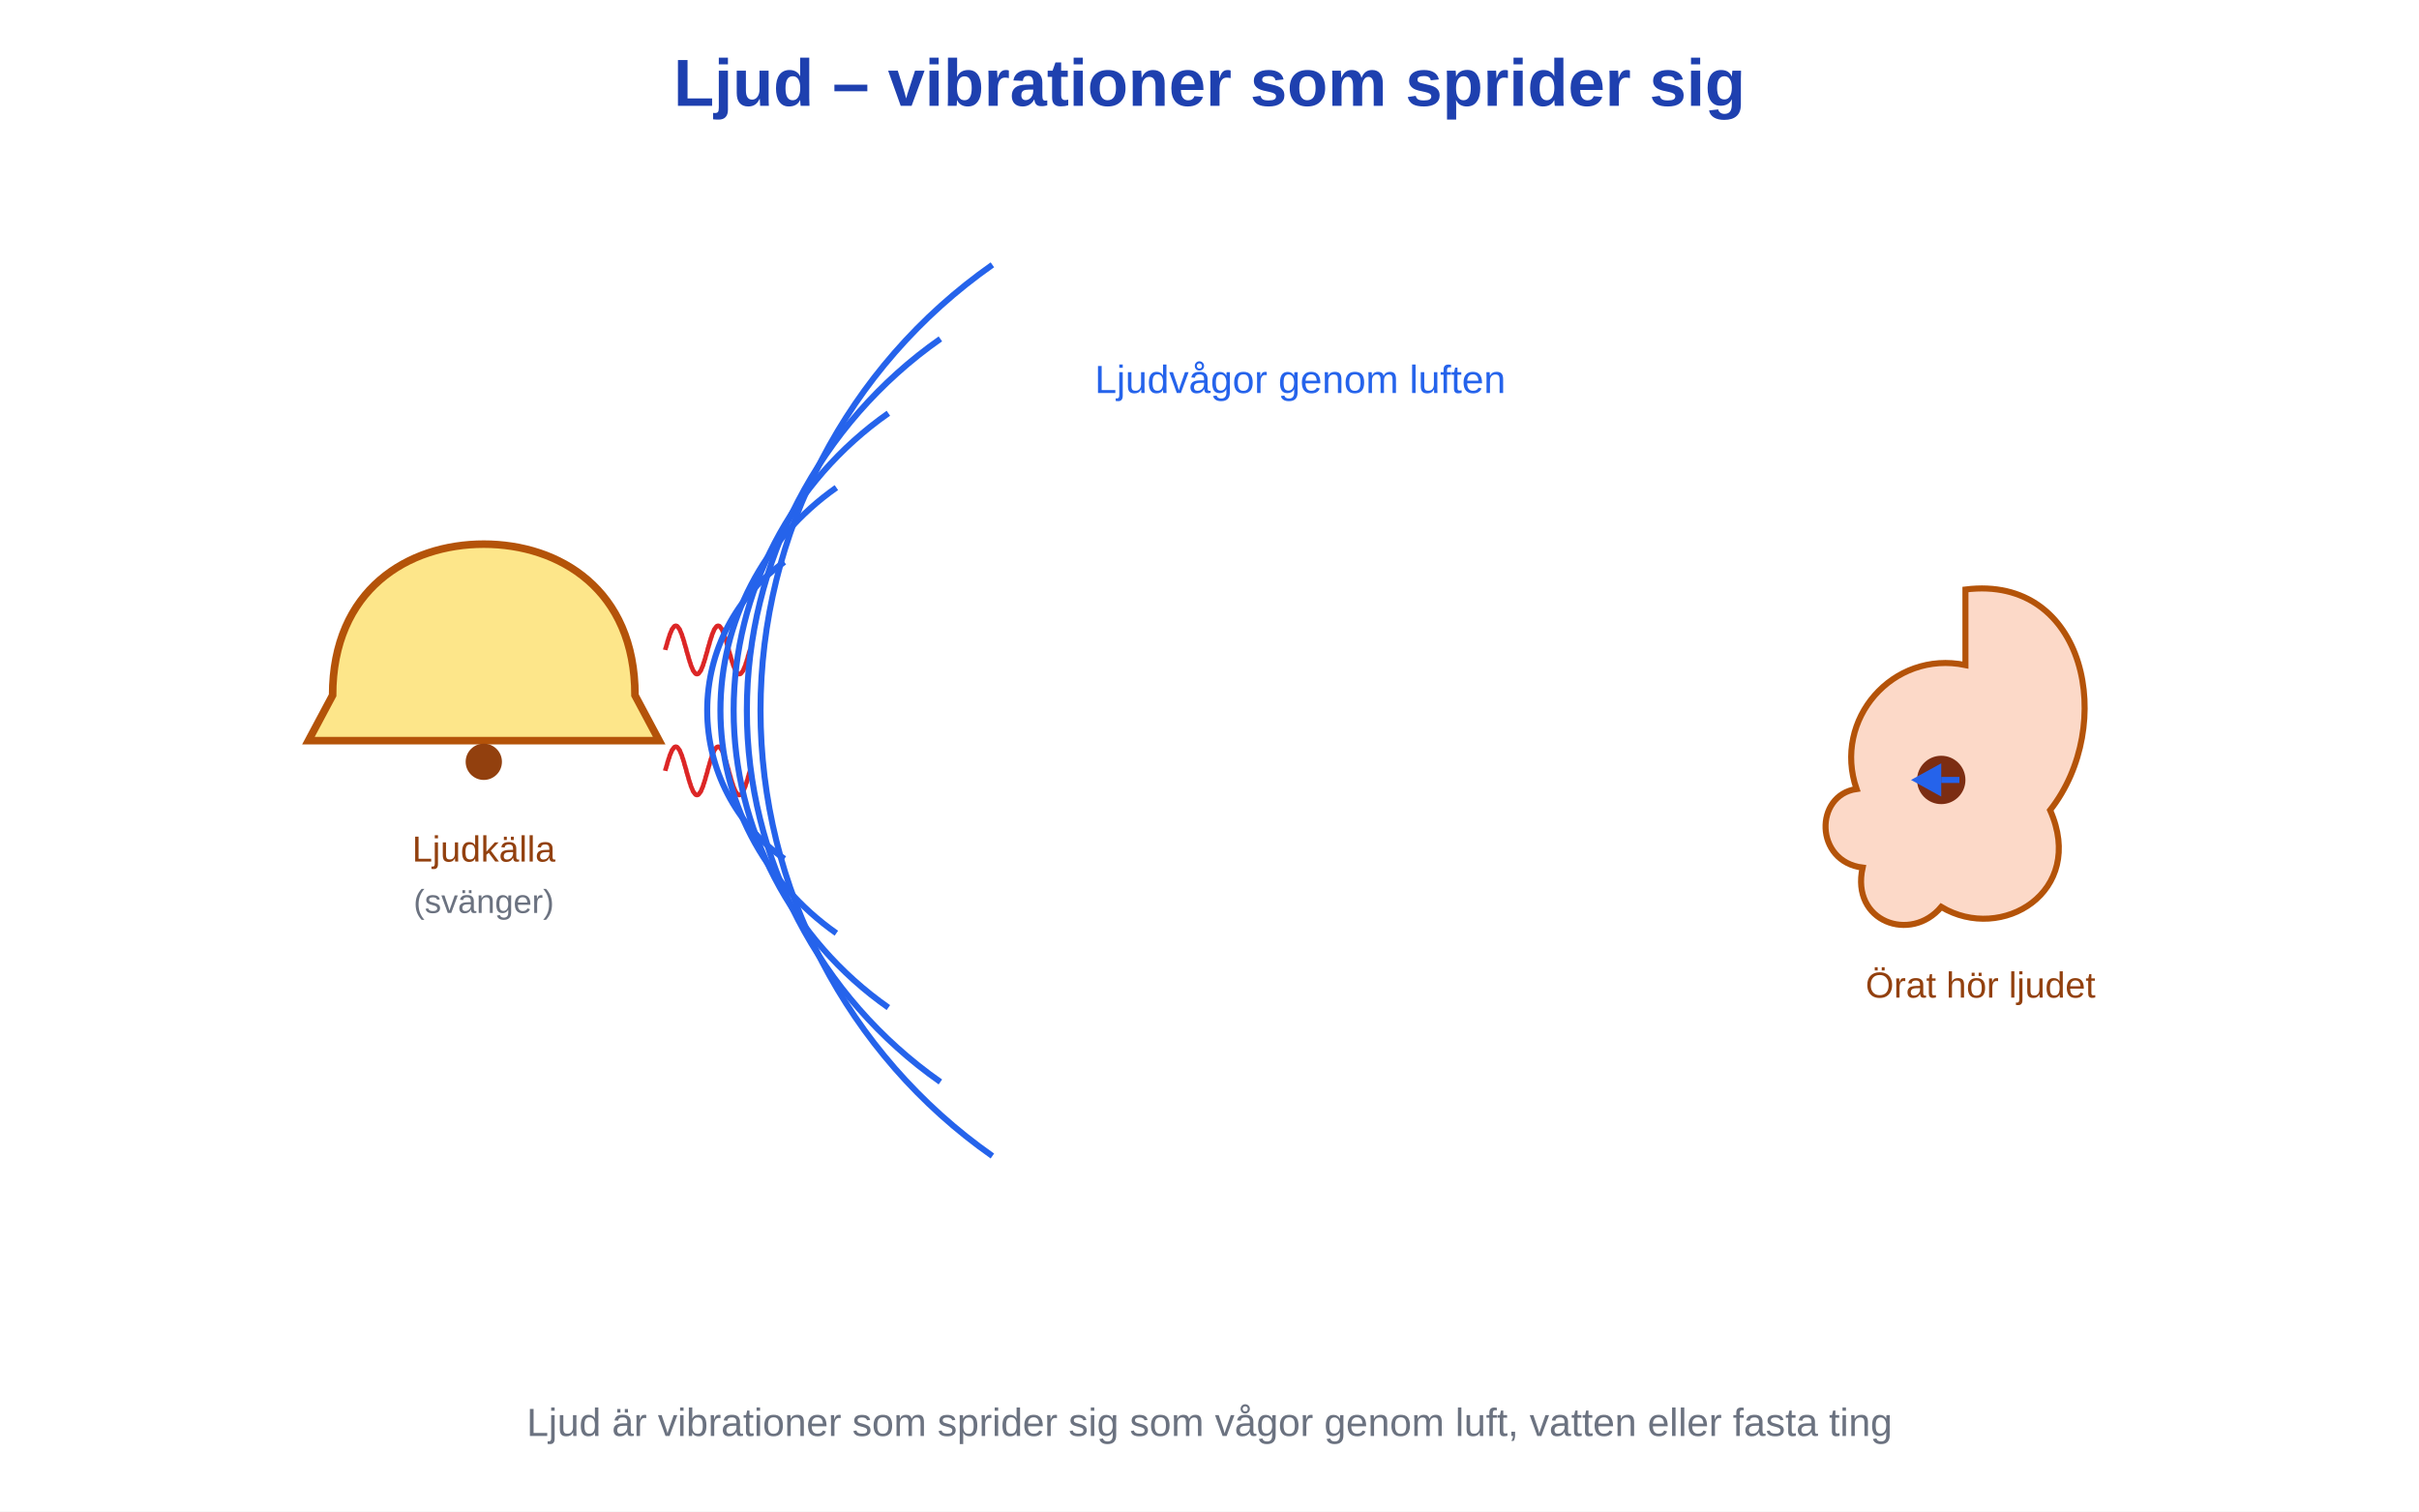
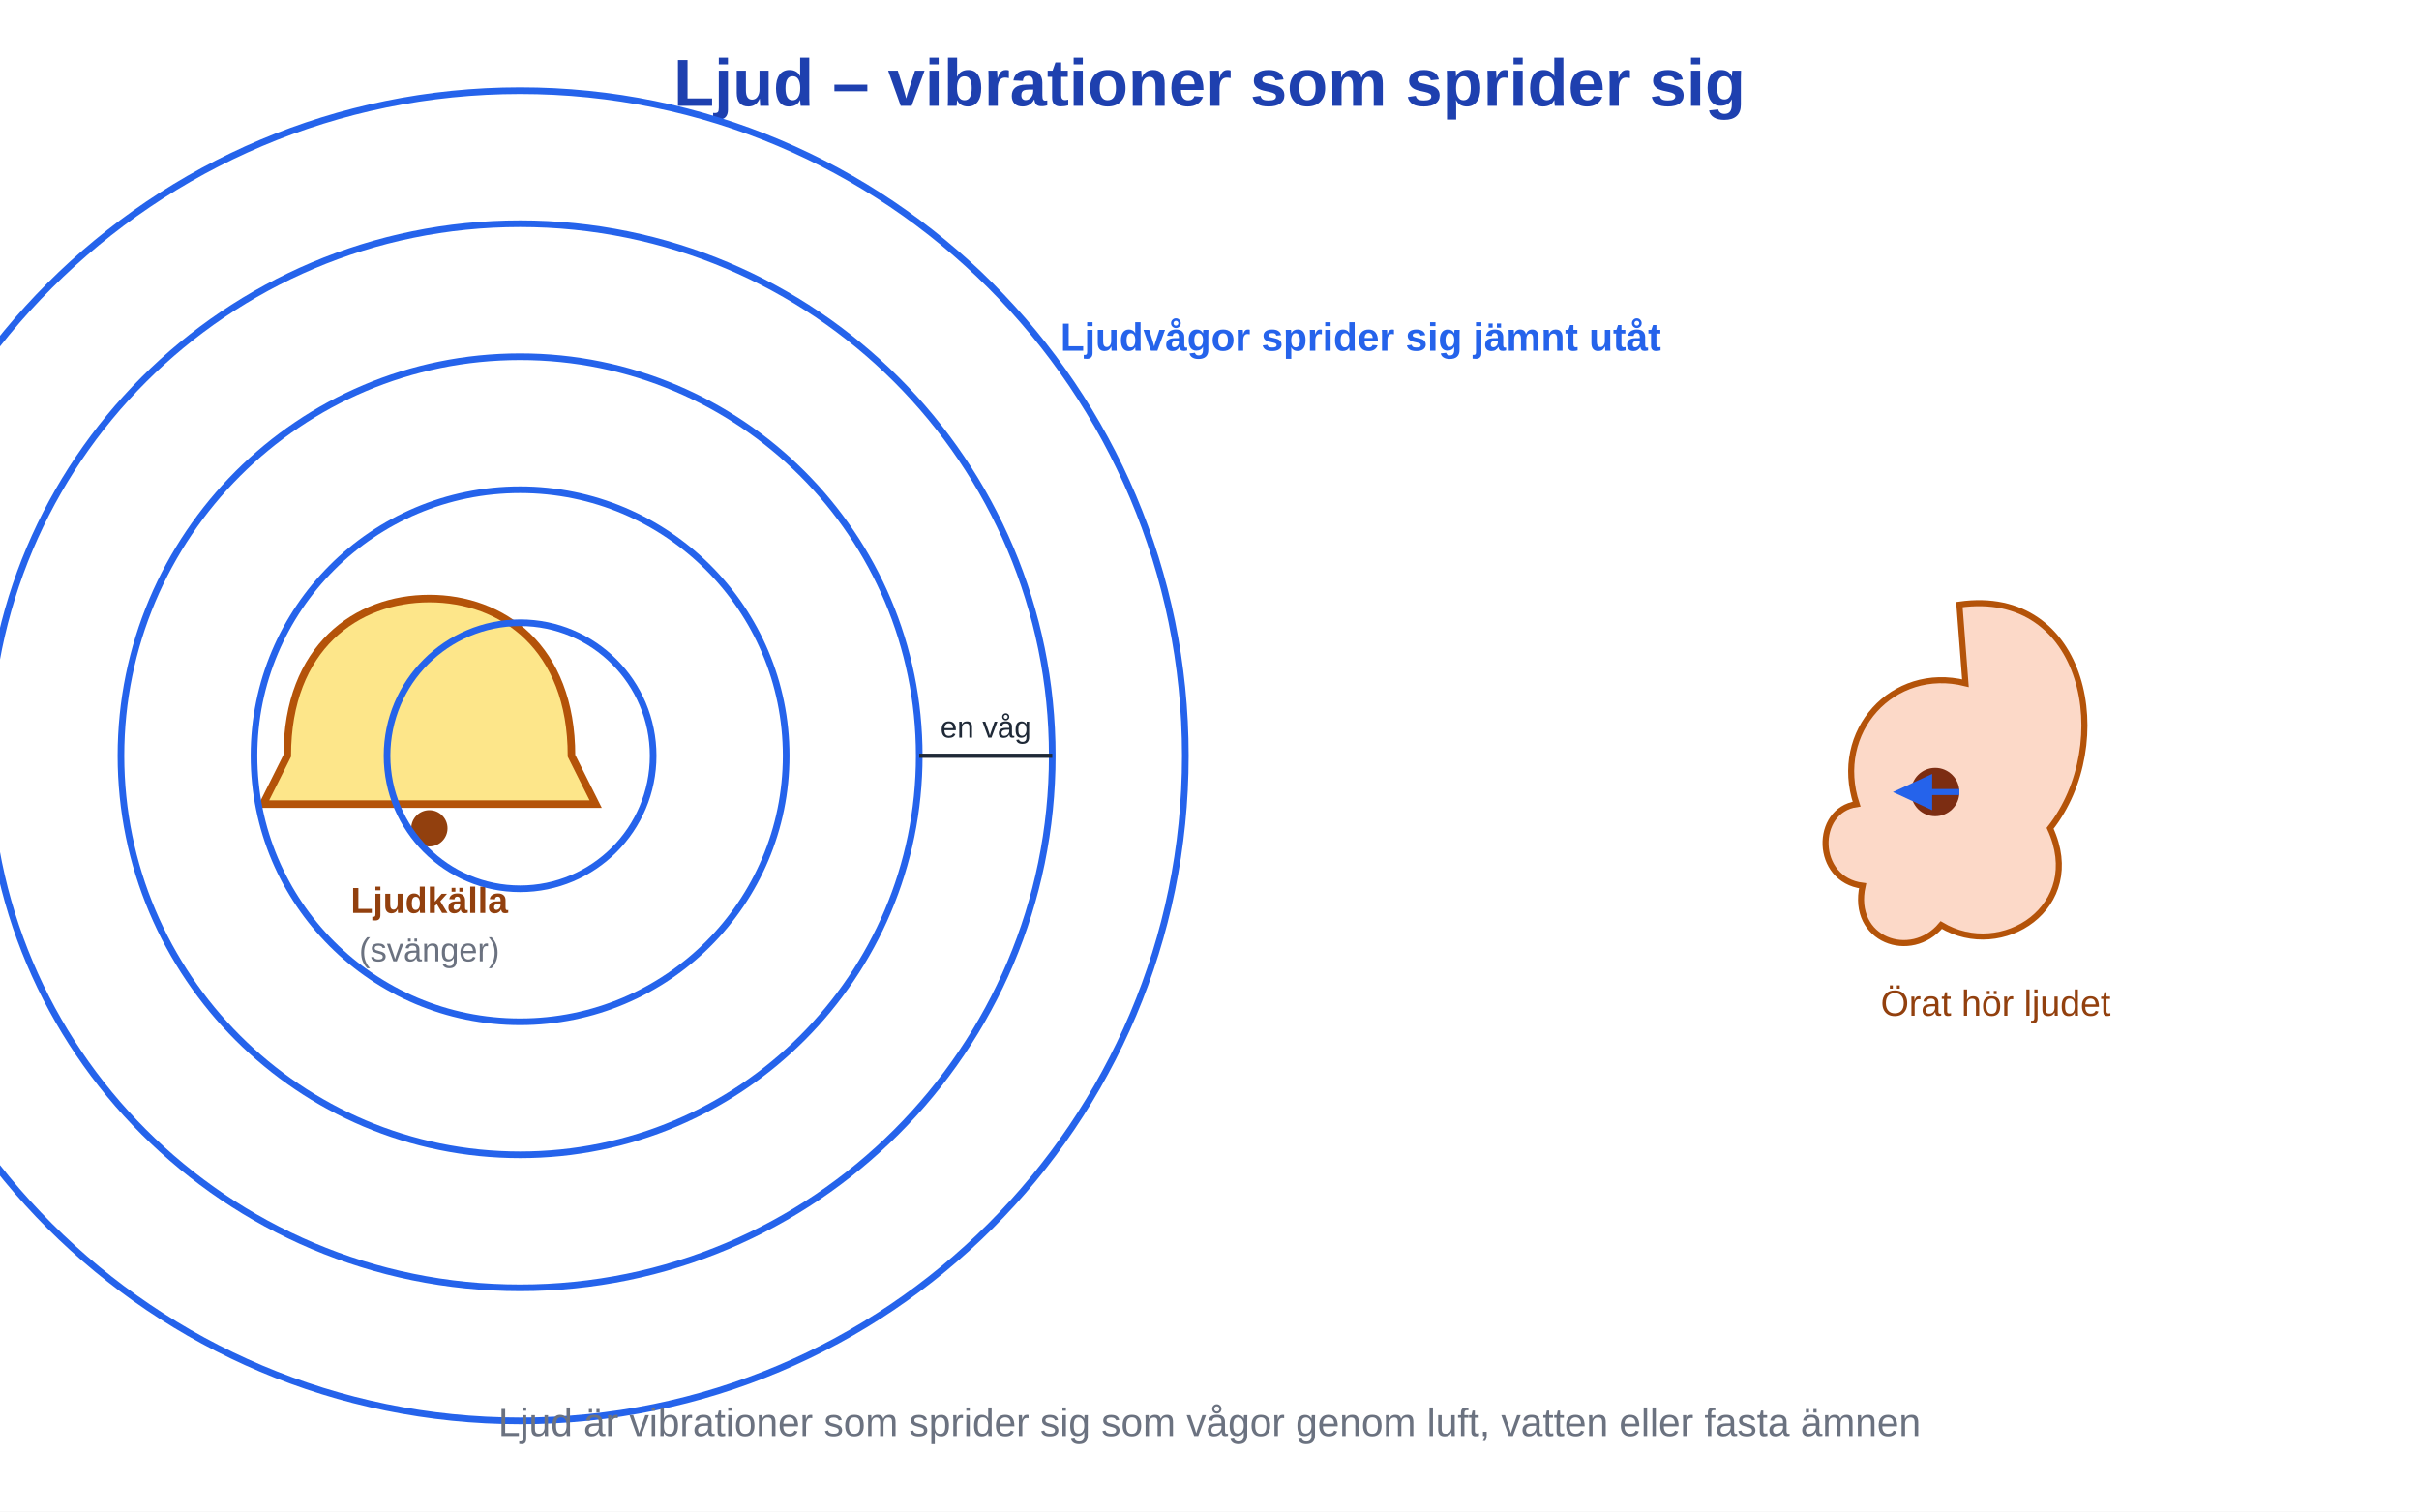
<svg xmlns="http://www.w3.org/2000/svg" viewBox="0 0 800 500" width="800" height="500">
  <rect width="800" height="500" fill="white" />
  <text x="400" y="35" font-family="Arial,sans-serif" font-size="22" fill="#1e40af" text-anchor="middle" font-weight="bold">Ljud – vibrationer som sprider sig</text>
-   <path d="M 110 230 C 110 195 135 180 160 180 C 185 180 210 195 210 230 L 218 245 L 102 245 Z" fill="#fde68a" stroke="#b45309" stroke-width="2.5" />
-   <circle cx="160.0" cy="252.0" r="6.0" fill="#92400e" stroke="none" stroke-width="0" />
-   <text x="160" y="285" font-family="Arial,sans-serif" font-size="12" fill="#92400e" text-anchor="middle">Ljudkälla</text>
-   <text x="160" y="302" font-family="Arial,sans-serif" font-size="11" fill="#6b7280" text-anchor="middle">(svänger)</text>
-   <polyline points="220.0,215.0 220.1,214.5 220.3,214.0 220.4,213.5 220.6,213.0 220.7,212.5 220.8,212.1 221.0,211.6 221.1,211.1 221.3,210.7 221.4,210.3 221.5,209.9 221.7,209.5 221.8,209.2 222.0,208.8 222.1,208.5 222.2,208.2 222.4,208.0 222.5,207.8 222.7,207.6 222.8,207.4 222.9,207.3 223.1,207.1 223.2,207.1 223.4,207.0 223.5,207.0 223.6,207.0 223.8,207.1 223.9,207.1 224.1,207.3 224.2,207.4 224.3,207.6 224.5,207.8 224.6,208.0 224.8,208.2 224.9,208.5 225.0,208.8 225.2,209.2 225.3,209.5 225.5,209.9 225.6,210.3 225.7,210.7 225.9,211.1 226.0,211.6 226.2,212.1 226.3,212.5 226.4,213.0 226.6,213.5 226.7,214.0 226.9,214.5 227.0,215.0 227.1,215.5 227.3,216.0 227.4,216.5 227.6,217.0 227.7,217.5 227.8,217.9 228.0,218.4 228.1,218.9 228.3,219.3 228.4,219.7 228.5,220.1 228.7,220.5 228.8,220.8 229.0,221.2 229.1,221.5 229.2,221.8 229.4,222.0 229.5,222.2 229.7,222.4 229.8,222.6 229.9,222.7 230.1,222.9 230.2,222.9 230.4,223.0 230.5,223.0 230.6,223.0 230.8,222.9 230.9,222.9 231.1,222.7 231.2,222.6 231.3,222.4 231.5,222.2 231.6,222.0 231.8,221.8 231.9,221.5 232.0,221.2 232.2,220.8 232.3,220.5 232.5,220.1 232.6,219.7 232.7,219.3 232.9,218.9 233.0,218.4 233.2,217.9 233.3,217.5 233.4,217.0 233.6,216.5 233.7,216.0 233.9,215.5 234.0,215.0 234.1,214.5 234.3,214.0 234.4,213.5 234.6,213.0 234.7,212.5 234.8,212.1 235.0,211.6 235.1,211.1 235.3,210.7 235.4,210.3 235.5,209.9 235.7,209.5 235.8,209.2 236.0,208.8 236.1,208.5 236.2,208.2 236.4,208.0 236.5,207.8 236.7,207.6 236.8,207.4 236.9,207.3 237.1,207.1 237.2,207.1 237.4,207.0 237.5,207.0 237.6,207.0 237.8,207.1 237.9,207.1 238.1,207.3 238.2,207.4 238.3,207.6 238.5,207.8 238.6,208.0 238.8,208.2 238.9,208.5 239.0,208.8 239.2,209.2 239.3,209.5 239.5,209.9 239.6,210.3 239.7,210.7 239.9,211.1 240.0,211.6 240.2,212.1 240.3,212.5 240.4,213.0 240.6,213.5 240.7,214.0 240.9,214.5 241.0,215.0 241.1,215.5 241.3,216.0 241.4,216.5 241.6,217.0 241.7,217.5 241.8,217.9 242.0,218.4 242.1,218.9 242.3,219.3 242.4,219.7 242.5,220.1 242.7,220.5 242.8,220.8 243.0,221.2 243.1,221.5 243.2,221.8 243.4,222.0 243.5,222.2 243.7,222.4 243.8,222.6 243.9,222.7 244.1,222.9 244.2,222.9 244.4,223.0 244.5,223.0 244.6,223.0 244.8,222.9 244.9,222.9 245.1,222.7 245.2,222.6 245.3,222.4 245.5,222.2 245.6,222.0 245.8,221.8 245.9,221.5 246.0,221.2 246.2,220.8 246.3,220.5 246.5,220.1 246.6,219.7 246.7,219.3 246.9,218.9 247.0,218.4 247.2,217.9 247.3,217.5 247.4,217.0 247.6,216.5 247.7,216.0 247.9,215.5 248.0,215.0" fill="none" stroke="#dc2626" stroke-width="1.5" stroke-linejoin="round" />
-   <polyline points="220.0,255.0 220.1,254.5 220.3,254.0 220.4,253.5 220.6,253.0 220.7,252.5 220.8,252.1 221.0,251.6 221.1,251.1 221.3,250.7 221.4,250.3 221.5,249.9 221.7,249.5 221.8,249.2 222.0,248.8 222.1,248.5 222.2,248.2 222.4,248.0 222.5,247.8 222.7,247.6 222.8,247.4 222.9,247.3 223.1,247.1 223.2,247.1 223.4,247.0 223.5,247.0 223.6,247.0 223.8,247.1 223.9,247.1 224.1,247.3 224.2,247.4 224.3,247.6 224.5,247.8 224.6,248.0 224.8,248.2 224.9,248.5 225.0,248.8 225.2,249.2 225.3,249.5 225.5,249.9 225.6,250.3 225.7,250.7 225.9,251.1 226.0,251.6 226.2,252.1 226.3,252.5 226.4,253.0 226.6,253.5 226.7,254.0 226.9,254.5 227.0,255.0 227.1,255.5 227.3,256.0 227.4,256.5 227.6,257.0 227.7,257.5 227.8,257.9 228.0,258.4 228.1,258.9 228.3,259.3 228.4,259.7 228.5,260.1 228.7,260.5 228.8,260.8 229.0,261.2 229.1,261.5 229.2,261.8 229.4,262.0 229.5,262.2 229.7,262.4 229.8,262.6 229.9,262.7 230.1,262.9 230.2,262.9 230.4,263.0 230.5,263.0 230.6,263.0 230.8,262.9 230.9,262.9 231.1,262.7 231.2,262.6 231.3,262.4 231.5,262.2 231.6,262.0 231.8,261.8 231.9,261.5 232.0,261.2 232.2,260.8 232.3,260.5 232.5,260.1 232.6,259.7 232.7,259.3 232.9,258.9 233.0,258.4 233.2,257.9 233.3,257.5 233.4,257.0 233.6,256.5 233.7,256.0 233.9,255.5 234.0,255.0 234.1,254.5 234.3,254.0 234.4,253.5 234.6,253.0 234.7,252.5 234.8,252.1 235.0,251.6 235.1,251.1 235.3,250.7 235.4,250.3 235.5,249.9 235.7,249.5 235.8,249.2 236.0,248.8 236.1,248.5 236.2,248.2 236.4,248.0 236.5,247.8 236.7,247.6 236.8,247.4 236.9,247.3 237.1,247.1 237.2,247.1 237.4,247.0 237.5,247.0 237.6,247.0 237.8,247.1 237.9,247.1 238.1,247.3 238.2,247.4 238.3,247.6 238.5,247.8 238.6,248.0 238.8,248.2 238.9,248.5 239.0,248.8 239.2,249.2 239.3,249.5 239.5,249.9 239.6,250.3 239.7,250.7 239.9,251.1 240.0,251.6 240.2,252.1 240.3,252.5 240.4,253.0 240.6,253.5 240.7,254.0 240.9,254.5 241.0,255.0 241.1,255.5 241.3,256.0 241.4,256.5 241.6,257.0 241.7,257.5 241.8,257.9 242.0,258.4 242.1,258.9 242.3,259.3 242.4,259.7 242.5,260.1 242.7,260.5 242.8,260.8 243.0,261.2 243.1,261.5 243.2,261.8 243.4,262.0 243.5,262.2 243.7,262.4 243.8,262.6 243.9,262.7 244.1,262.9 244.2,262.9 244.4,263.0 244.5,263.0 244.6,263.0 244.8,262.9 244.9,262.9 245.1,262.7 245.2,262.6 245.3,262.4 245.5,262.2 245.6,262.0 245.8,261.8 245.9,261.5 246.0,261.2 246.2,260.8 246.3,260.5 246.5,260.1 246.6,259.7 246.7,259.3 246.9,258.9 247.0,258.4 247.2,257.9 247.3,257.5 247.4,257.0 247.6,256.5 247.7,256.0 247.9,255.5 248.0,255.0" fill="none" stroke="#dc2626" stroke-width="1.5" stroke-linejoin="round" />
-   <path d="M 259.4 284.1 A 60 60 0 0 1 259.4 185.9" fill="none" stroke="#2563eb" stroke-width="2" />
-   <path d="M 276.6 308.7 A 90 90 0 0 1 276.6 161.3" fill="none" stroke="#2563eb" stroke-width="2" />
-   <path d="M 293.8 333.3 A 120 120 0 0 1 293.8 136.7" fill="none" stroke="#2563eb" stroke-width="2" />
-   <path d="M 311.0 357.9 A 150 150 0 0 1 311.0 112.1" fill="none" stroke="#2563eb" stroke-width="2" />
-   <path d="M 328.2 382.4 A 180 180 0 0 1 328.2 87.6" fill="none" stroke="#2563eb" stroke-width="2" />
-   <text x="430" y="130" font-family="Arial,sans-serif" font-size="13" fill="#2563eb" text-anchor="middle">Ljudvågor genom luften</text>
-   <path d="M 650 195 C 690 190 700 240 678 268 C 690 295 662 312 642 300 C 632 312 612 305 616 287 C 600 285 600 263 614 261 C 606 238 626 215 650 220 Z" fill="#fcd9c8" stroke="#b45309" stroke-width="2" />
-   <circle cx="642.0" cy="258.0" r="8.0" fill="#7c2d12" stroke="none" stroke-width="0" />
-   <text x="655" y="330" font-family="Arial,sans-serif" font-size="12" fill="#92400e" text-anchor="middle">Örat hör ljudet</text>
-   <line x1="648.0" y1="258.0" x2="642.0" y2="258.0" stroke="#2563eb" stroke-width="2" />
-   <polygon points="632.0,258.0 642.0,252.5 642.0,263.5" fill="#2563eb" />
-   <text x="400" y="475" font-family="Arial,sans-serif" font-size="13" fill="#6b7280" text-anchor="middle">Ljud är vibrationer som sprider sig som vågor genom luft, vatten eller fasta ting</text>
+   <path d="M 95 250 C 95 214 118 198 142 198 C 166 198 189 214 189 250 L 197 266 L 87 266 Z" fill="#fde68a" stroke="#b45309" stroke-width="2.5" />
+   <circle cx="142" cy="274" r="6" fill="#92400e" />
+   <text x="142" y="302" font-family="Arial,sans-serif" font-size="12" fill="#92400e" text-anchor="middle" font-weight="bold">Ljudkälla</text>
+   <text x="142" y="318" font-family="Arial,sans-serif" font-size="11" fill="#6b7280" text-anchor="middle">(svänger)</text>
+   <circle cx="172" cy="250" r="44" fill="none" stroke="#2563eb" stroke-width="2.2" />
+   <circle cx="172" cy="250" r="88" fill="none" stroke="#2563eb" stroke-width="2.2" />
+   <circle cx="172" cy="250" r="132" fill="none" stroke="#2563eb" stroke-width="2.2" />
+   <circle cx="172" cy="250" r="176" fill="none" stroke="#2563eb" stroke-width="2.2" />
+   <circle cx="172" cy="250" r="220" fill="none" stroke="#2563eb" stroke-width="2.2" />
+   <text x="450" y="116" font-family="Arial,sans-serif" font-size="13" fill="#2563eb" text-anchor="middle" font-weight="bold">Ljudvågor sprider sig jämnt utåt</text>
+   <line x1="304" y1="250" x2="348" y2="250" stroke="#1f2937" stroke-width="1.4" />
+   <text x="326" y="244" font-family="Arial,sans-serif" font-size="10" fill="#1f2937" text-anchor="middle">en våg</text>
+   <path d="M 648 200 C 690 194 700 246 678 274 C 690 300 662 318 642 306          C 632 318 612 311 616 293 C 600 291 600 268 614 266          C 606 242 626 220 650 226 Z" fill="#fcd9c8" stroke="#b45309" stroke-width="2" />
+   <circle cx="640" cy="262" r="8" fill="#7c2d12" />
+   <text x="660" y="336" font-family="Arial,sans-serif" font-size="12" fill="#92400e" text-anchor="middle">Örat hör ljudet</text>
+   <line x1="648" y1="262" x2="636" y2="262" stroke="#2563eb" stroke-width="2" />
+   <polygon points="626,262 639,256 639,268" fill="#2563eb" />
+   <text x="400" y="475" font-family="Arial,sans-serif" font-size="13" fill="#6b7280" text-anchor="middle">Ljud är vibrationer som sprider sig som vågor genom luft, vatten eller fasta ämnen</text>
</svg>
